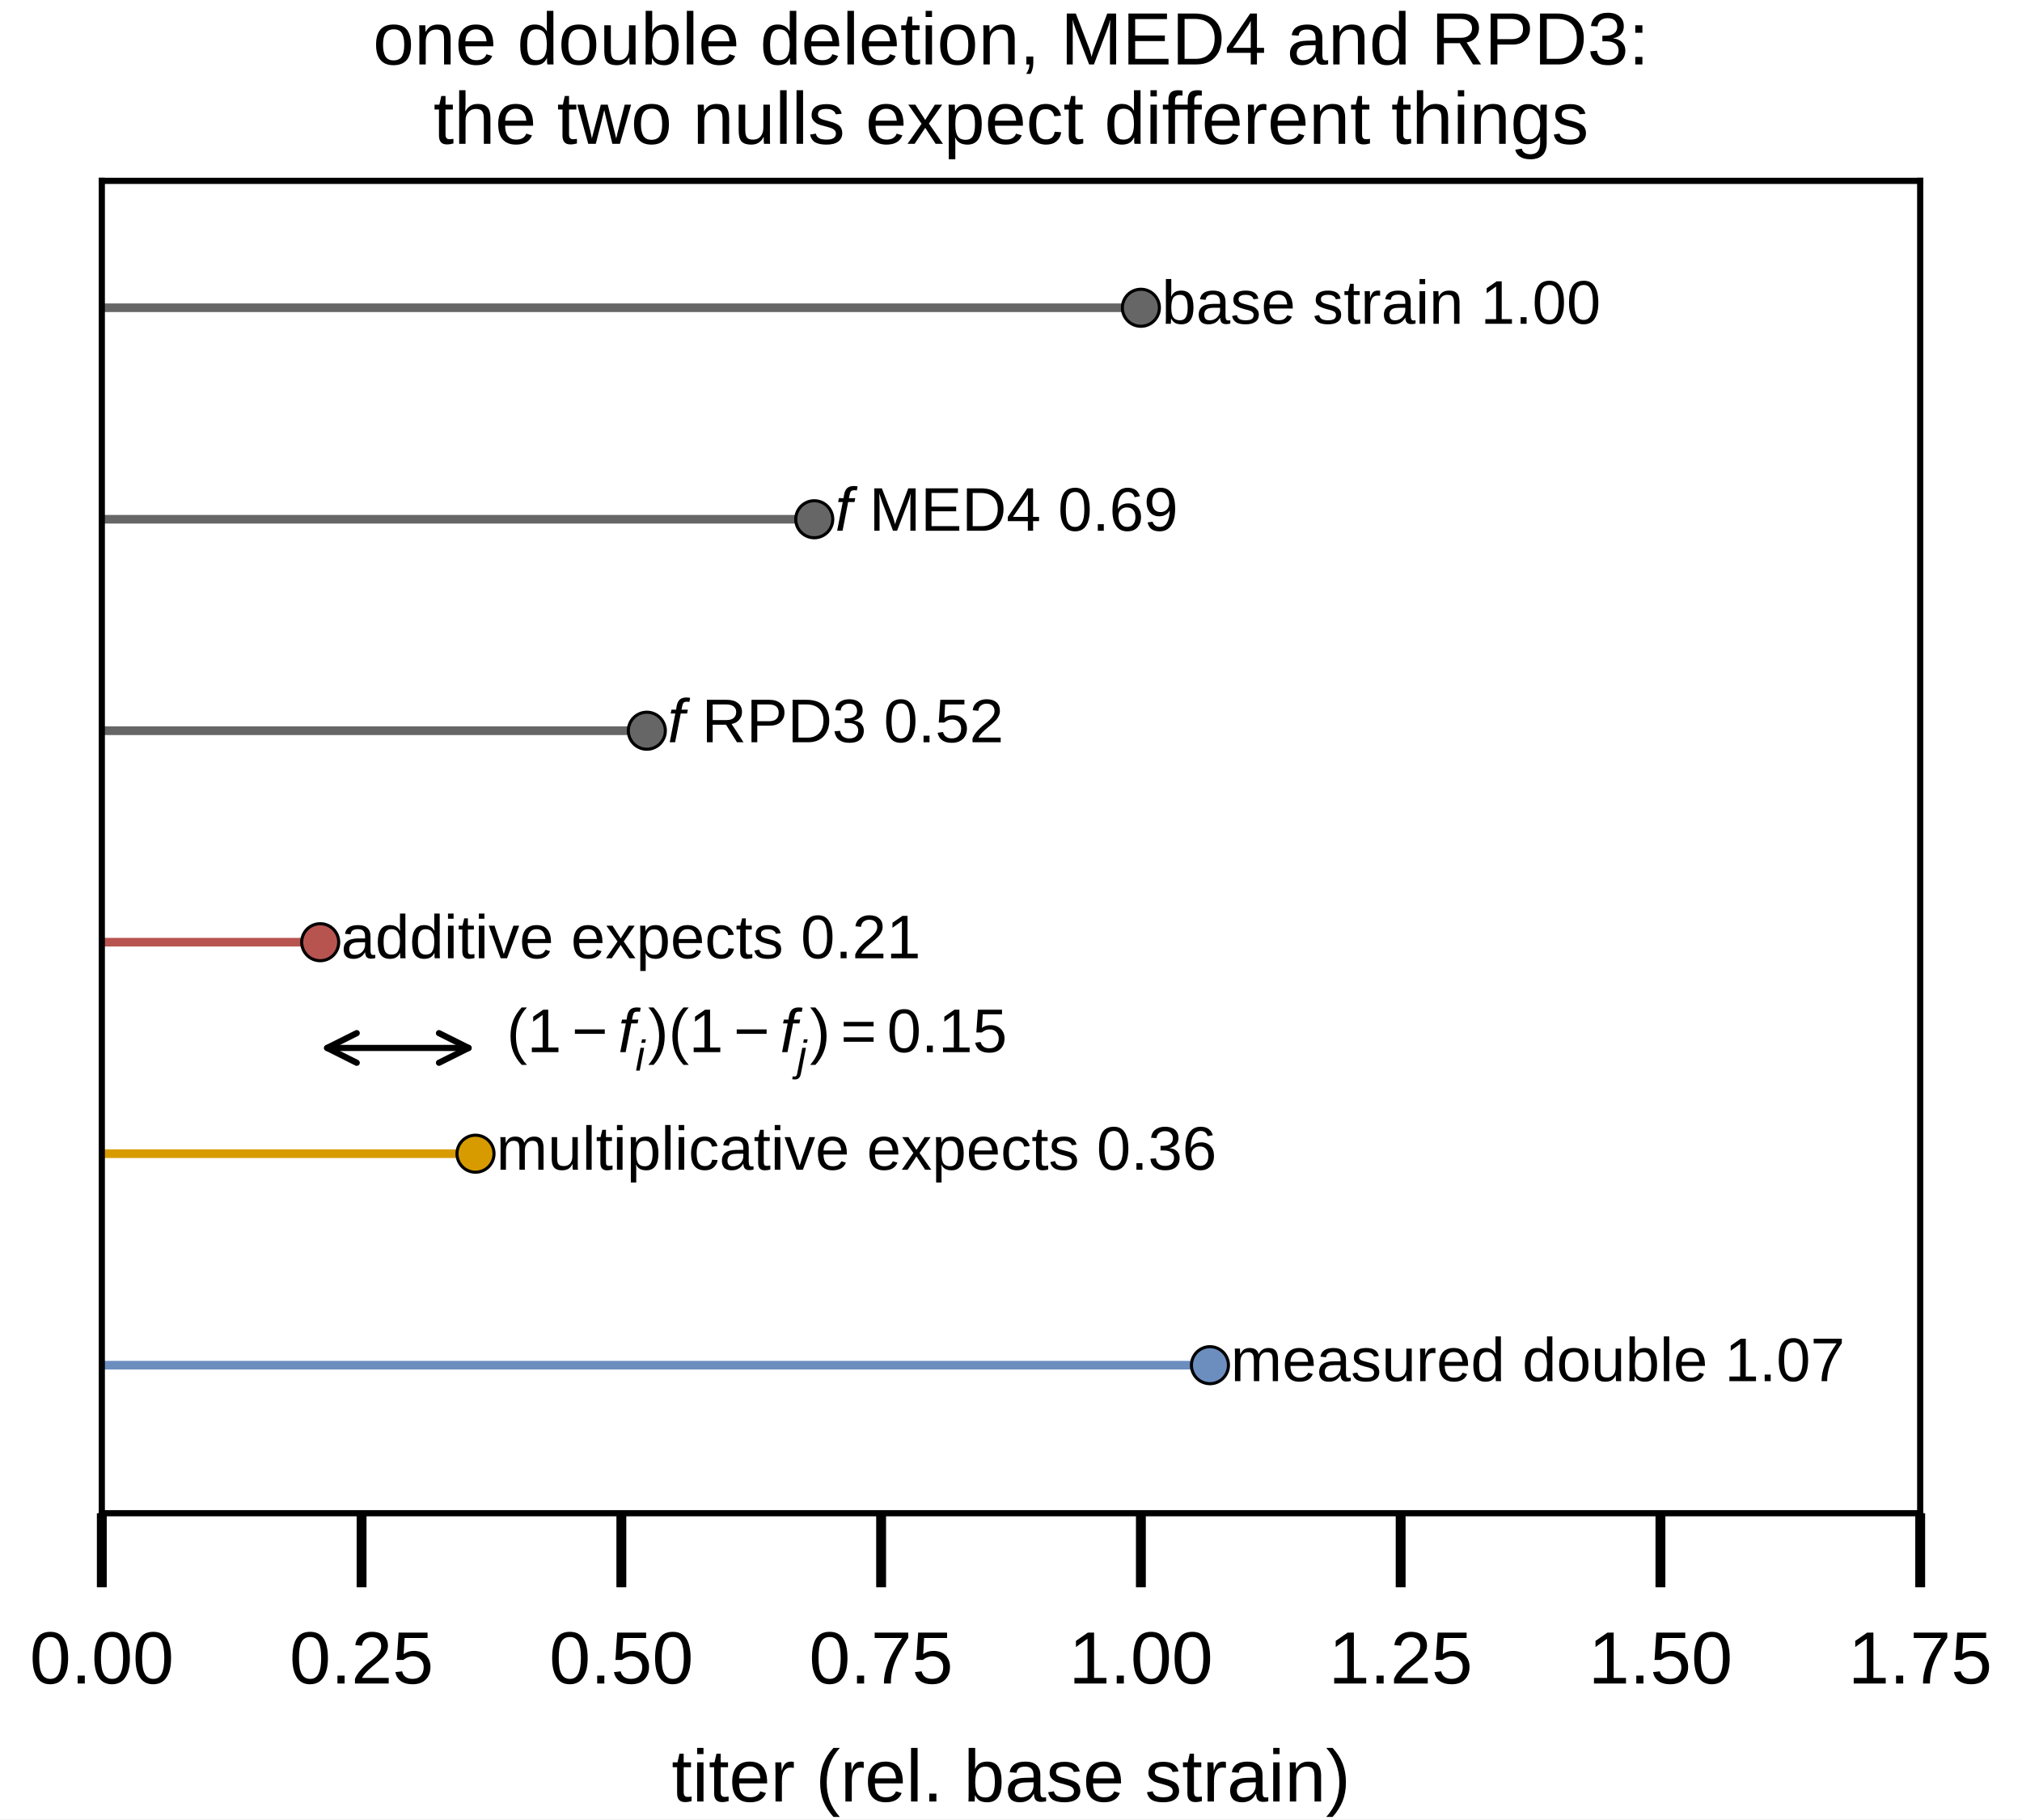
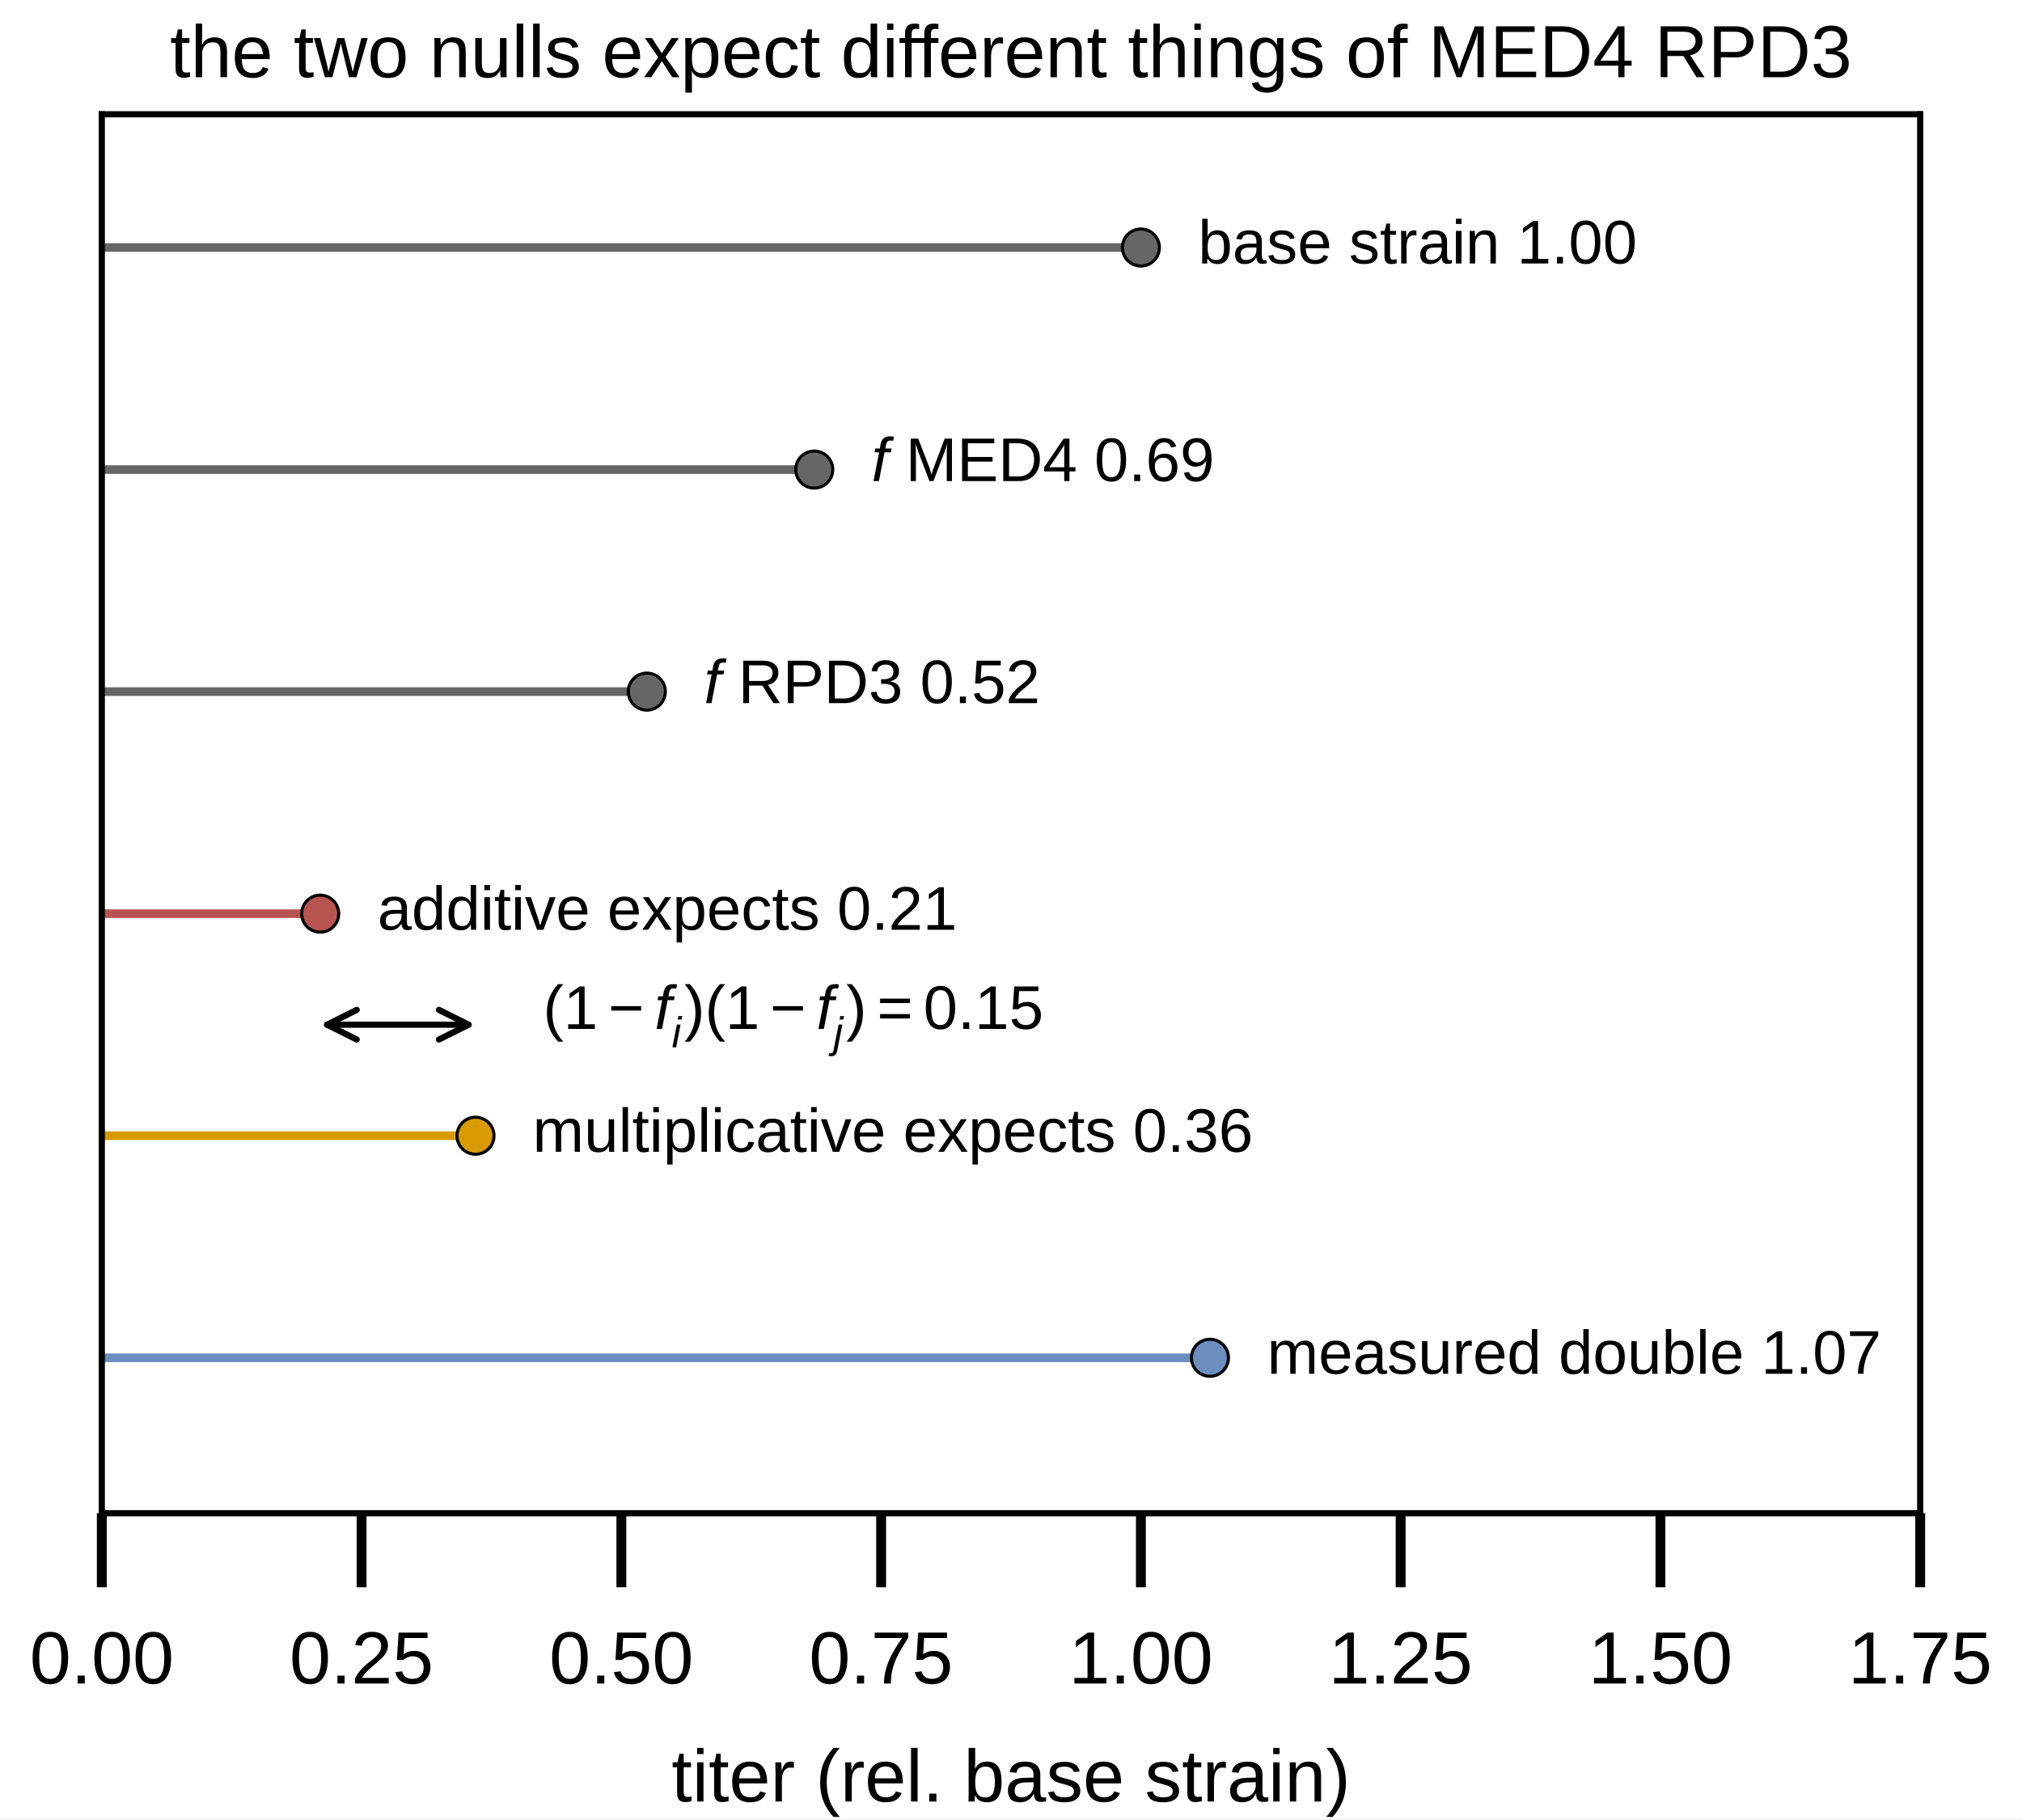
<svg xmlns="http://www.w3.org/2000/svg" xmlns:xlink="http://www.w3.org/1999/xlink" width="227.559" height="204.724" viewBox="0 0 227.559 204.724" version="1.1">
  <g transform="scale(1.388889)">
    <defs>
      <style type="text/css">*{stroke-linejoin: round; stroke-linecap: butt}</style>
    </defs>
    <g id="figure_1">
      <g id="patch_1">
        <path d="M 0 147.402  L 163.843 147.402  L 163.843 0  L 0 0  z " style="fill: #ffffff" />
      </g>
      <g id="axes_1">
        <g id="patch_2">
-           <path d="M 8.25 122.603  L 155.593 122.603  L 155.593 14.654  L 8.25 14.654  z " style="fill: #ffffff" />
+           <path d="M 8.25 122.603  L 155.593 122.603  L 155.593 9.259  L 8.25 9.259  z " style="fill: #ffffff" />
        </g>
        <g id="matplotlib.axis_1">
          <g id="xtick_1">
            <g id="line2d_1">
              <defs>
                <path id="m089af7e027" d="M 0 0  L 0 6  " style="stroke: #000000; stroke-width: 0.8" />
              </defs>
              <g>
                <use xlink:href="#m089af7e027" x="8.25" y="122.603" style="stroke: #000000; stroke-width: 0.8" />
              </g>
            </g>
            <g id="text_1">
              <text style="font-size: 6px; font-family: 'Arial'; text-anchor: middle" x="8.25" y="136.398" transform="rotate(-0 8.25 136.3975)">0.00</text>
            </g>
          </g>
          <g id="xtick_2">
            <g id="line2d_2">
              <g>
                <use xlink:href="#m089af7e027" x="29.299" y="122.603" style="stroke: #000000; stroke-width: 0.8" />
              </g>
            </g>
            <g id="text_2">
              <text style="font-size: 6px; font-family: 'Arial'; text-anchor: middle" x="29.299" y="136.398" transform="rotate(-0 29.29893 136.3975)">0.25</text>
            </g>
          </g>
          <g id="xtick_3">
            <g id="line2d_3">
              <g>
                <use xlink:href="#m089af7e027" x="50.348" y="122.603" style="stroke: #000000; stroke-width: 0.8" />
              </g>
            </g>
            <g id="text_3">
              <text style="font-size: 6px; font-family: 'Arial'; text-anchor: middle" x="50.348" y="136.398" transform="rotate(-0 50.34786 136.3975)">0.50</text>
            </g>
          </g>
          <g id="xtick_4">
            <g id="line2d_4">
              <g>
                <use xlink:href="#m089af7e027" x="71.397" y="122.603" style="stroke: #000000; stroke-width: 0.8" />
              </g>
            </g>
            <g id="text_4">
              <text style="font-size: 6px; font-family: 'Arial'; text-anchor: middle" x="71.397" y="136.398" transform="rotate(-0 71.39679 136.3975)">0.75</text>
            </g>
          </g>
          <g id="xtick_5">
            <g id="line2d_5">
              <g>
                <use xlink:href="#m089af7e027" x="92.446" y="122.603" style="stroke: #000000; stroke-width: 0.8" />
              </g>
            </g>
            <g id="text_5">
              <text style="font-size: 6px; font-family: 'Arial'; text-anchor: middle" x="92.446" y="136.398" transform="rotate(-0 92.44573 136.3975)">1.00</text>
            </g>
          </g>
          <g id="xtick_6">
            <g id="line2d_6">
              <g>
                <use xlink:href="#m089af7e027" x="113.495" y="122.603" style="stroke: #000000; stroke-width: 0.8" />
              </g>
            </g>
            <g id="text_6">
              <text style="font-size: 6px; font-family: 'Arial'; text-anchor: middle" x="113.495" y="136.398" transform="rotate(-0 113.4947 136.3975)">1.25</text>
            </g>
          </g>
          <g id="xtick_7">
            <g id="line2d_7">
              <g>
                <use xlink:href="#m089af7e027" x="134.544" y="122.603" style="stroke: #000000; stroke-width: 0.8" />
              </g>
            </g>
            <g id="text_7">
              <text style="font-size: 6px; font-family: 'Arial'; text-anchor: middle" x="134.544" y="136.398" transform="rotate(-0 134.5436 136.3975)">1.50</text>
            </g>
          </g>
          <g id="xtick_8">
            <g id="line2d_8">
              <g>
                <use xlink:href="#m089af7e027" x="155.593" y="122.603" style="stroke: #000000; stroke-width: 0.8" />
              </g>
            </g>
            <g id="text_8">
              <text style="font-size: 6px; font-family: 'Arial'; text-anchor: middle" x="155.593" y="136.398" transform="rotate(-0 155.5925 136.3975)">1.75</text>
            </g>
          </g>
          <g id="text_9">
            <text style="font-size: 6px; font-family: 'Arial'; text-anchor: middle" x="81.921" y="145.958" transform="rotate(-0 81.92126 145.9578)">titer (rel. base strain)</text>
          </g>
        </g>
        <g id="matplotlib.axis_2" />
        <g id="line2d_9">
-           <path d="M 8.25 24.935  L 92.446 24.935  " clip-path="url(#p9f0db595e7)" style="fill: none; stroke: #666666; stroke-width: 0.7; stroke-linecap: square" />
+           <path d="M 8.25 20.053  L 92.446 20.053  " clip-path="url(#p24dc85de5c)" style="fill: none; stroke: #666666; stroke-width: 0.7; stroke-linecap: square" />
        </g>
        <g id="line2d_10">
-           <path d="M 8.25 42.07  L 65.979 42.07  " clip-path="url(#p9f0db595e7)" style="fill: none; stroke: #666666; stroke-width: 0.7; stroke-linecap: square" />
+           <path d="M 8.25 38.045  L 65.979 38.045  " clip-path="url(#p24dc85de5c)" style="fill: none; stroke: #666666; stroke-width: 0.7; stroke-linecap: square" />
        </g>
        <g id="line2d_11">
-           <path d="M 8.25 59.204  L 52.413 59.204  " clip-path="url(#p9f0db595e7)" style="fill: none; stroke: #666666; stroke-width: 0.7; stroke-linecap: square" />
+           <path d="M 8.25 56.036  L 52.413 56.036  " clip-path="url(#p24dc85de5c)" style="fill: none; stroke: #666666; stroke-width: 0.7; stroke-linecap: square" />
        </g>
        <g id="line2d_12">
-           <path d="M 8.25 76.339  L 25.946 76.339  " clip-path="url(#p9f0db595e7)" style="fill: none; stroke: #b85450; stroke-width: 0.7; stroke-linecap: square" />
+           <path d="M 8.25 74.027  L 25.946 74.027  " clip-path="url(#p24dc85de5c)" style="fill: none; stroke: #b85450; stroke-width: 0.7; stroke-linecap: square" />
        </g>
        <g id="line2d_13">
-           <path d="M 8.25 93.474  L 38.53 93.474  " clip-path="url(#p9f0db595e7)" style="fill: none; stroke: #d79b00; stroke-width: 0.7; stroke-linecap: square" />
+           <path d="M 8.25 92.018  L 38.53 92.018  " clip-path="url(#p24dc85de5c)" style="fill: none; stroke: #d79b00; stroke-width: 0.7; stroke-linecap: square" />
        </g>
        <g id="line2d_14">
-           <path d="M 8.25 110.609  L 98.042 110.609  " clip-path="url(#p9f0db595e7)" style="fill: none; stroke: #6c8ebf; stroke-width: 0.7; stroke-linecap: square" />
+           <path d="M 8.25 110.009  L 98.042 110.009  " clip-path="url(#p24dc85de5c)" style="fill: none; stroke: #6c8ebf; stroke-width: 0.7; stroke-linecap: square" />
        </g>
        <g id="patch_3">
-           <path d="M 8.25 122.603  L 8.25 14.654  " style="fill: none; stroke: #000000; stroke-width: 0.5; stroke-linejoin: miter; stroke-linecap: square" />
+           <path d="M 8.25 122.603  L 8.25 9.259  " style="fill: none; stroke: #000000; stroke-width: 0.5; stroke-linejoin: miter; stroke-linecap: square" />
        </g>
        <g id="patch_4">
-           <path d="M 155.593 122.603  L 155.593 14.654  " style="fill: none; stroke: #000000; stroke-width: 0.5; stroke-linejoin: miter; stroke-linecap: square" />
+           <path d="M 155.593 122.603  L 155.593 9.259  " style="fill: none; stroke: #000000; stroke-width: 0.5; stroke-linejoin: miter; stroke-linecap: square" />
        </g>
        <g id="patch_5">
          <path d="M 8.25 122.603  L 155.593 122.603  " style="fill: none; stroke: #000000; stroke-width: 0.5; stroke-linejoin: miter; stroke-linecap: square" />
        </g>
        <g id="patch_6">
-           <path d="M 8.25 14.654  L 155.593 14.654  " style="fill: none; stroke: #000000; stroke-width: 0.5; stroke-linejoin: miter; stroke-linecap: square" />
+           <path d="M 8.25 9.259  L 155.593 9.259  " style="fill: none; stroke: #000000; stroke-width: 0.5; stroke-linejoin: miter; stroke-linecap: square" />
        </g>
        <g id="line2d_15">
-           <path d="M 92.446 24.935  " clip-path="url(#p9f0db595e7)" style="fill: none; stroke: #666666; stroke-width: 2; stroke-linecap: square" />
+           <path d="M 92.446 20.053  " clip-path="url(#p24dc85de5c)" style="fill: none; stroke: #666666; stroke-width: 2; stroke-linecap: square" />
          <defs>
            <path id="m7adce9d279" d="M 0 1.5  C 0.398 1.5 0.779 1.342 1.061 1.061  C 1.342 0.779 1.5 0.398 1.5 0  C 1.5 -0.398 1.342 -0.779 1.061 -1.061  C 0.779 -1.342 0.398 -1.5 0 -1.5  C -0.398 -1.5 -0.779 -1.342 -1.061 -1.061  C -1.342 -0.779 -1.5 -0.398 -1.5 0  C -1.5 0.398 -1.342 0.779 -1.061 1.061  C -0.779 1.342 -0.398 1.5 0 1.5  z " style="stroke: #000000; stroke-width: 0.25" />
          </defs>
-           <g clip-path="url(#p9f0db595e7)">
-             <use xlink:href="#m7adce9d279" x="92.446" y="24.935" style="fill: #666666; stroke: #000000; stroke-width: 0.25" />
+           <g clip-path="url(#p24dc85de5c)">
+             <use xlink:href="#m7adce9d279" x="92.446" y="20.053" style="fill: #666666; stroke: #000000; stroke-width: 0.25" />
          </g>
        </g>
        <g id="text_10">
-           <text style="font-size: 5px; font-family: 'Arial'; text-anchor: start" x="94.13" y="26.228" transform="rotate(-0 94.12964 26.22764)">base strain 1.00</text>
+           <text style="font-size: 5px; font-family: 'Arial'; text-anchor: start" x="97.076" y="21.346" transform="rotate(-0 97.07649 21.346)">base strain 1.00</text>
        </g>
        <g id="line2d_16">
-           <path d="M 65.979 42.07  " clip-path="url(#p9f0db595e7)" style="fill: none; stroke: #666666; stroke-width: 2; stroke-linecap: square" />
-           <g clip-path="url(#p9f0db595e7)">
-             <use xlink:href="#m7adce9d279" x="65.979" y="42.07" style="fill: #666666; stroke: #000000; stroke-width: 0.25" />
+           <path d="M 65.979 38.045  " clip-path="url(#p24dc85de5c)" style="fill: none; stroke: #666666; stroke-width: 2; stroke-linecap: square" />
+           <g clip-path="url(#p24dc85de5c)">
+             <use xlink:href="#m7adce9d279" x="65.979" y="38.045" style="fill: #666666; stroke: #000000; stroke-width: 0.25" />
          </g>
        </g>
        <g id="text_11">
-           <g transform="translate(67.66326 43.36234)">
+           <g transform="translate(70.61011 39.33713)">
            <text>
              <tspan x="0" y="-0.359" style="font-style: italic; font-size: 5px; font-family: 'Arial'">f</tspan>
              <tspan x="1.389" y="-0.359" style="font-size: 5px; font-family: 'Arial'"> </tspan>
              <tspan x="2.778" y="-0.359" style="font-size: 5px; font-family: 'Arial'">M</tspan>
              <tspan x="6.943" y="-0.359" style="font-size: 5px; font-family: 'Arial'">E</tspan>
              <tspan x="10.278" y="-0.359" style="font-size: 5px; font-family: 'Arial'">D</tspan>
              <tspan x="13.889" y="-0.359" style="font-size: 5px; font-family: 'Arial'">4</tspan>
              <tspan x="16.67" y="-0.359" style="font-size: 5px; font-family: 'Arial'"> </tspan>
              <tspan x="18.059" y="-0.359" style="font-size: 5px; font-family: 'Arial'">0</tspan>
              <tspan x="20.84" y="-0.359" style="font-size: 5px; font-family: 'Arial'">.</tspan>
              <tspan x="22.229" y="-0.359" style="font-size: 5px; font-family: 'Arial'">6</tspan>
              <tspan x="25.01" y="-0.359" style="font-size: 5px; font-family: 'Arial'">9</tspan>
            </text>
          </g>
        </g>
        <g id="line2d_17">
-           <path d="M 52.413 59.204  " clip-path="url(#p9f0db595e7)" style="fill: none; stroke: #666666; stroke-width: 2; stroke-linecap: square" />
-           <g clip-path="url(#p9f0db595e7)">
-             <use xlink:href="#m7adce9d279" x="52.413" y="59.204" style="fill: #666666; stroke: #000000; stroke-width: 0.25" />
+           <path d="M 52.413 56.036  " clip-path="url(#p24dc85de5c)" style="fill: none; stroke: #666666; stroke-width: 2; stroke-linecap: square" />
+           <g clip-path="url(#p24dc85de5c)">
+             <use xlink:href="#m7adce9d279" x="52.413" y="56.036" style="fill: #666666; stroke: #000000; stroke-width: 0.25" />
          </g>
        </g>
        <g id="text_12">
-           <g transform="translate(54.09642 60.49703)">
+           <g transform="translate(57.04327 57.32825)">
            <text>
              <tspan x="0" y="-0.359" style="font-style: italic; font-size: 5px; font-family: 'Arial'">f</tspan>
              <tspan x="1.389" y="-0.359" style="font-size: 5px; font-family: 'Arial'"> </tspan>
              <tspan x="2.778" y="-0.359" style="font-size: 5px; font-family: 'Arial'">R</tspan>
              <tspan x="6.389" y="-0.359" style="font-size: 5px; font-family: 'Arial'">P</tspan>
              <tspan x="9.724" y="-0.359" style="font-size: 5px; font-family: 'Arial'">D</tspan>
              <tspan x="13.335" y="-0.359" style="font-size: 5px; font-family: 'Arial'">3</tspan>
              <tspan x="16.116" y="-0.359" style="font-size: 5px; font-family: 'Arial'"> </tspan>
              <tspan x="17.505" y="-0.359" style="font-size: 5px; font-family: 'Arial'">0</tspan>
              <tspan x="20.286" y="-0.359" style="font-size: 5px; font-family: 'Arial'">.</tspan>
              <tspan x="21.675" y="-0.359" style="font-size: 5px; font-family: 'Arial'">5</tspan>
              <tspan x="24.456" y="-0.359" style="font-size: 5px; font-family: 'Arial'">2</tspan>
            </text>
          </g>
        </g>
        <g id="line2d_18">
-           <path d="M 25.946 76.339  " clip-path="url(#p9f0db595e7)" style="fill: none; stroke: #b85450; stroke-width: 2; stroke-linecap: square" />
+           <path d="M 25.946 74.027  " clip-path="url(#p24dc85de5c)" style="fill: none; stroke: #b85450; stroke-width: 2; stroke-linecap: square" />
          <defs>
            <path id="m3714982583" d="M 0 1.5  C 0.398 1.5 0.779 1.342 1.061 1.061  C 1.342 0.779 1.5 0.398 1.5 0  C 1.5 -0.398 1.342 -0.779 1.061 -1.061  C 0.779 -1.342 0.398 -1.5 0 -1.5  C -0.398 -1.5 -0.779 -1.342 -1.061 -1.061  C -1.342 -0.779 -1.5 -0.398 -1.5 0  C -1.5 0.398 -1.342 0.779 -1.061 1.061  C -0.779 1.342 -0.398 1.5 0 1.5  z " style="stroke: #000000; stroke-width: 0.25" />
          </defs>
-           <g clip-path="url(#p9f0db595e7)">
-             <use xlink:href="#m3714982583" x="25.946" y="76.339" style="fill: #b85450; stroke: #000000; stroke-width: 0.25" />
+           <g clip-path="url(#p24dc85de5c)">
+             <use xlink:href="#m3714982583" x="25.946" y="74.027" style="fill: #b85450; stroke: #000000; stroke-width: 0.25" />
          </g>
        </g>
        <g id="text_13">
-           <text style="font-size: 5px; font-family: 'Arial'; text-anchor: start" x="27.63" y="77.639" transform="rotate(-0 27.63004 77.63915)">additive expects 0.21</text>
+           <text style="font-size: 5px; font-family: 'Arial'; text-anchor: start" x="30.577" y="75.327" transform="rotate(-0 30.57689 75.32679)">additive expects 0.21</text>
        </g>
        <g id="line2d_19">
-           <path d="M 38.53 93.474  " clip-path="url(#p9f0db595e7)" style="fill: none; stroke: #d79b00; stroke-width: 2; stroke-linecap: square" />
+           <path d="M 38.53 92.018  " clip-path="url(#p24dc85de5c)" style="fill: none; stroke: #d79b00; stroke-width: 2; stroke-linecap: square" />
          <defs>
            <path id="m2b950cd84e" d="M 0 1.5  C 0.398 1.5 0.779 1.342 1.061 1.061  C 1.342 0.779 1.5 0.398 1.5 0  C 1.5 -0.398 1.342 -0.779 1.061 -1.061  C 0.779 -1.342 0.398 -1.5 0 -1.5  C -0.398 -1.5 -0.779 -1.342 -1.061 -1.061  C -1.342 -0.779 -1.5 -0.398 -1.5 0  C -1.5 0.398 -1.342 0.779 -1.061 1.061  C -0.779 1.342 -0.398 1.5 0 1.5  z " style="stroke: #000000; stroke-width: 0.25" />
          </defs>
-           <g clip-path="url(#p9f0db595e7)">
-             <use xlink:href="#m2b950cd84e" x="38.53" y="93.474" style="fill: #d79b00; stroke: #000000; stroke-width: 0.25" />
+           <g clip-path="url(#p24dc85de5c)">
+             <use xlink:href="#m2b950cd84e" x="38.53" y="92.018" style="fill: #d79b00; stroke: #000000; stroke-width: 0.25" />
          </g>
        </g>
        <g id="text_14">
-           <text style="font-size: 5px; font-family: 'Arial'; text-anchor: start" x="40.214" y="94.774" transform="rotate(-0 40.21422 94.77384)">multiplicative expects 0.36</text>
+           <text style="font-size: 5px; font-family: 'Arial'; text-anchor: start" x="43.161" y="93.318" transform="rotate(-0 43.16107 93.31792)">multiplicative expects 0.36</text>
        </g>
        <g id="line2d_20">
-           <path d="M 98.042 110.609  " clip-path="url(#p9f0db595e7)" style="fill: none; stroke: #6c8ebf; stroke-width: 2; stroke-linecap: square" />
+           <path d="M 98.042 110.009  " clip-path="url(#p24dc85de5c)" style="fill: none; stroke: #6c8ebf; stroke-width: 2; stroke-linecap: square" />
          <defs>
            <path id="m0794ed42dc" d="M 0 1.5  C 0.398 1.5 0.779 1.342 1.061 1.061  C 1.342 0.779 1.5 0.398 1.5 0  C 1.5 -0.398 1.342 -0.779 1.061 -1.061  C 0.779 -1.342 0.398 -1.5 0 -1.5  C -0.398 -1.5 -0.779 -1.342 -1.061 -1.061  C -1.342 -0.779 -1.5 -0.398 -1.5 0  C -1.5 0.398 -1.342 0.779 -1.061 1.061  C -0.779 1.342 -0.398 1.5 0 1.5  z " style="stroke: #000000; stroke-width: 0.25" />
          </defs>
-           <g clip-path="url(#p9f0db595e7)">
-             <use xlink:href="#m0794ed42dc" x="98.042" y="110.609" style="fill: #6c8ebf; stroke: #000000; stroke-width: 0.25" />
+           <g clip-path="url(#p24dc85de5c)">
+             <use xlink:href="#m0794ed42dc" x="98.042" y="110.009" style="fill: #6c8ebf; stroke: #000000; stroke-width: 0.25" />
          </g>
        </g>
        <g id="text_15">
-           <text style="font-size: 5px; font-family: 'Arial'; text-anchor: start" x="99.725" y="111.901" transform="rotate(-0 99.72547 111.9011)">measured double 1.07</text>
+           <text style="font-size: 5px; font-family: 'Arial'; text-anchor: start" x="102.672" y="111.302" transform="rotate(-0 102.6723 111.3016)">measured double 1.07</text>
        </g>
        <g id="patch_7">
-           <path d="M 37.971 84.906  Q 32.238 84.906 26.505 84.906  " style="fill: none; stroke: #000000; stroke-width: 0.5; stroke-linecap: round" />
-           <path d="M 35.571 83.706  L 37.971 84.906  L 35.571 86.106  " style="fill: none; stroke: #000000; stroke-width: 0.5; stroke-linecap: round" />
-           <path d="M 28.905 86.106  L 26.505 84.906  L 28.905 83.706  " style="fill: none; stroke: #000000; stroke-width: 0.5; stroke-linecap: round" />
+           <path d="M 37.971 83.022  Q 32.238 83.022 26.505 83.022  " style="fill: none; stroke: #000000; stroke-width: 0.5; stroke-linecap: round" />
+           <path d="M 35.571 81.822  L 37.971 83.022  L 35.571 84.222  " style="fill: none; stroke: #000000; stroke-width: 0.5; stroke-linecap: round" />
+           <path d="M 28.905 84.222  L 26.505 83.022  L 28.905 81.822  " style="fill: none; stroke: #000000; stroke-width: 0.5; stroke-linecap: round" />
        </g>
        <g id="text_16">
-           <g transform="translate(41.05618 85.6065)">
+           <g transform="translate(44.00303 83.72235)">
            <text>
              <tspan x="0" y="-0.359" style="font-size: 5px; font-family: 'Arial'">(</tspan>
              <tspan x="1.665" y="-0.359" style="font-size: 5px; font-family: 'Arial'">1</tspan>
              <tspan x="5.279" y="-0.359" style="font-size: 5px; font-family: 'Arial'">−</tspan>
              <tspan x="11.447" y="-0.359" style="font-size: 5px; font-family: 'Arial'">)</tspan>
              <tspan x="13.112" y="-0.359" style="font-size: 5px; font-family: 'Arial'">(</tspan>
              <tspan x="14.777" y="-0.359" style="font-size: 5px; font-family: 'Arial'">1</tspan>
              <tspan x="18.391" y="-0.359" style="font-size: 5px; font-family: 'Arial'">−</tspan>
              <tspan x="24.56" y="-0.359" style="font-size: 5px; font-family: 'Arial'">)</tspan>
              <tspan x="27.058" y="-0.359" style="font-size: 5px; font-family: 'Arial'">=</tspan>
              <tspan x="30.811" y="-0.359" style="font-size: 5px; font-family: 'Arial'">0</tspan>
              <tspan x="33.592" y="-0.359" style="font-size: 5px; font-family: 'Arial'">.</tspan>
              <tspan x="34.981" y="-0.359" style="font-size: 5px; font-family: 'Arial'">1</tspan>
              <tspan x="37.761" y="-0.359" style="font-size: 5px; font-family: 'Arial'">5</tspan>
              <tspan x="9.032" y="-0.359" style="font-style: italic; font-size: 5px; font-family: 'Arial'">f</tspan>
              <tspan x="22.144" y="-0.359" style="font-style: italic; font-size: 5px; font-family: 'Arial'">f</tspan>
              <tspan x="10.421" y="1.134" style="font-style: italic; font-size: 3.5px; font-family: 'Arial'">i</tspan>
              <tspan x="23.533" y="1.134" style="font-style: italic; font-size: 3.5px; font-family: 'Arial'">j</tspan>
            </text>
          </g>
        </g>
        <g id="text_17">
-           <text style="font-size: 6px; font-family: 'Arial'" transform="translate(30.22423 5.220375)">one double deletion, MED4 and RPD3:</text>
-           <text style="font-size: 6px; font-family: 'Arial'" transform="translate(35.11657 11.65425)">the two nulls expect different things</text>
+           <text style="font-size: 6px; font-family: 'Arial'; text-anchor: middle" x="81.921" y="6.259" transform="rotate(-0 81.92126 6.25875)">the two nulls expect different things of MED4 RPD3</text>
        </g>
      </g>
    </g>
    <defs>
-       <clipPath id="p9f0db595e7">
-         <rect x="8.25" y="14.654" width="147.343" height="107.949" />
+       <clipPath id="p24dc85de5c">
+         <rect x="8.25" y="9.259" width="147.343" height="113.344" />
      </clipPath>
    </defs>
  </g>
</svg>
